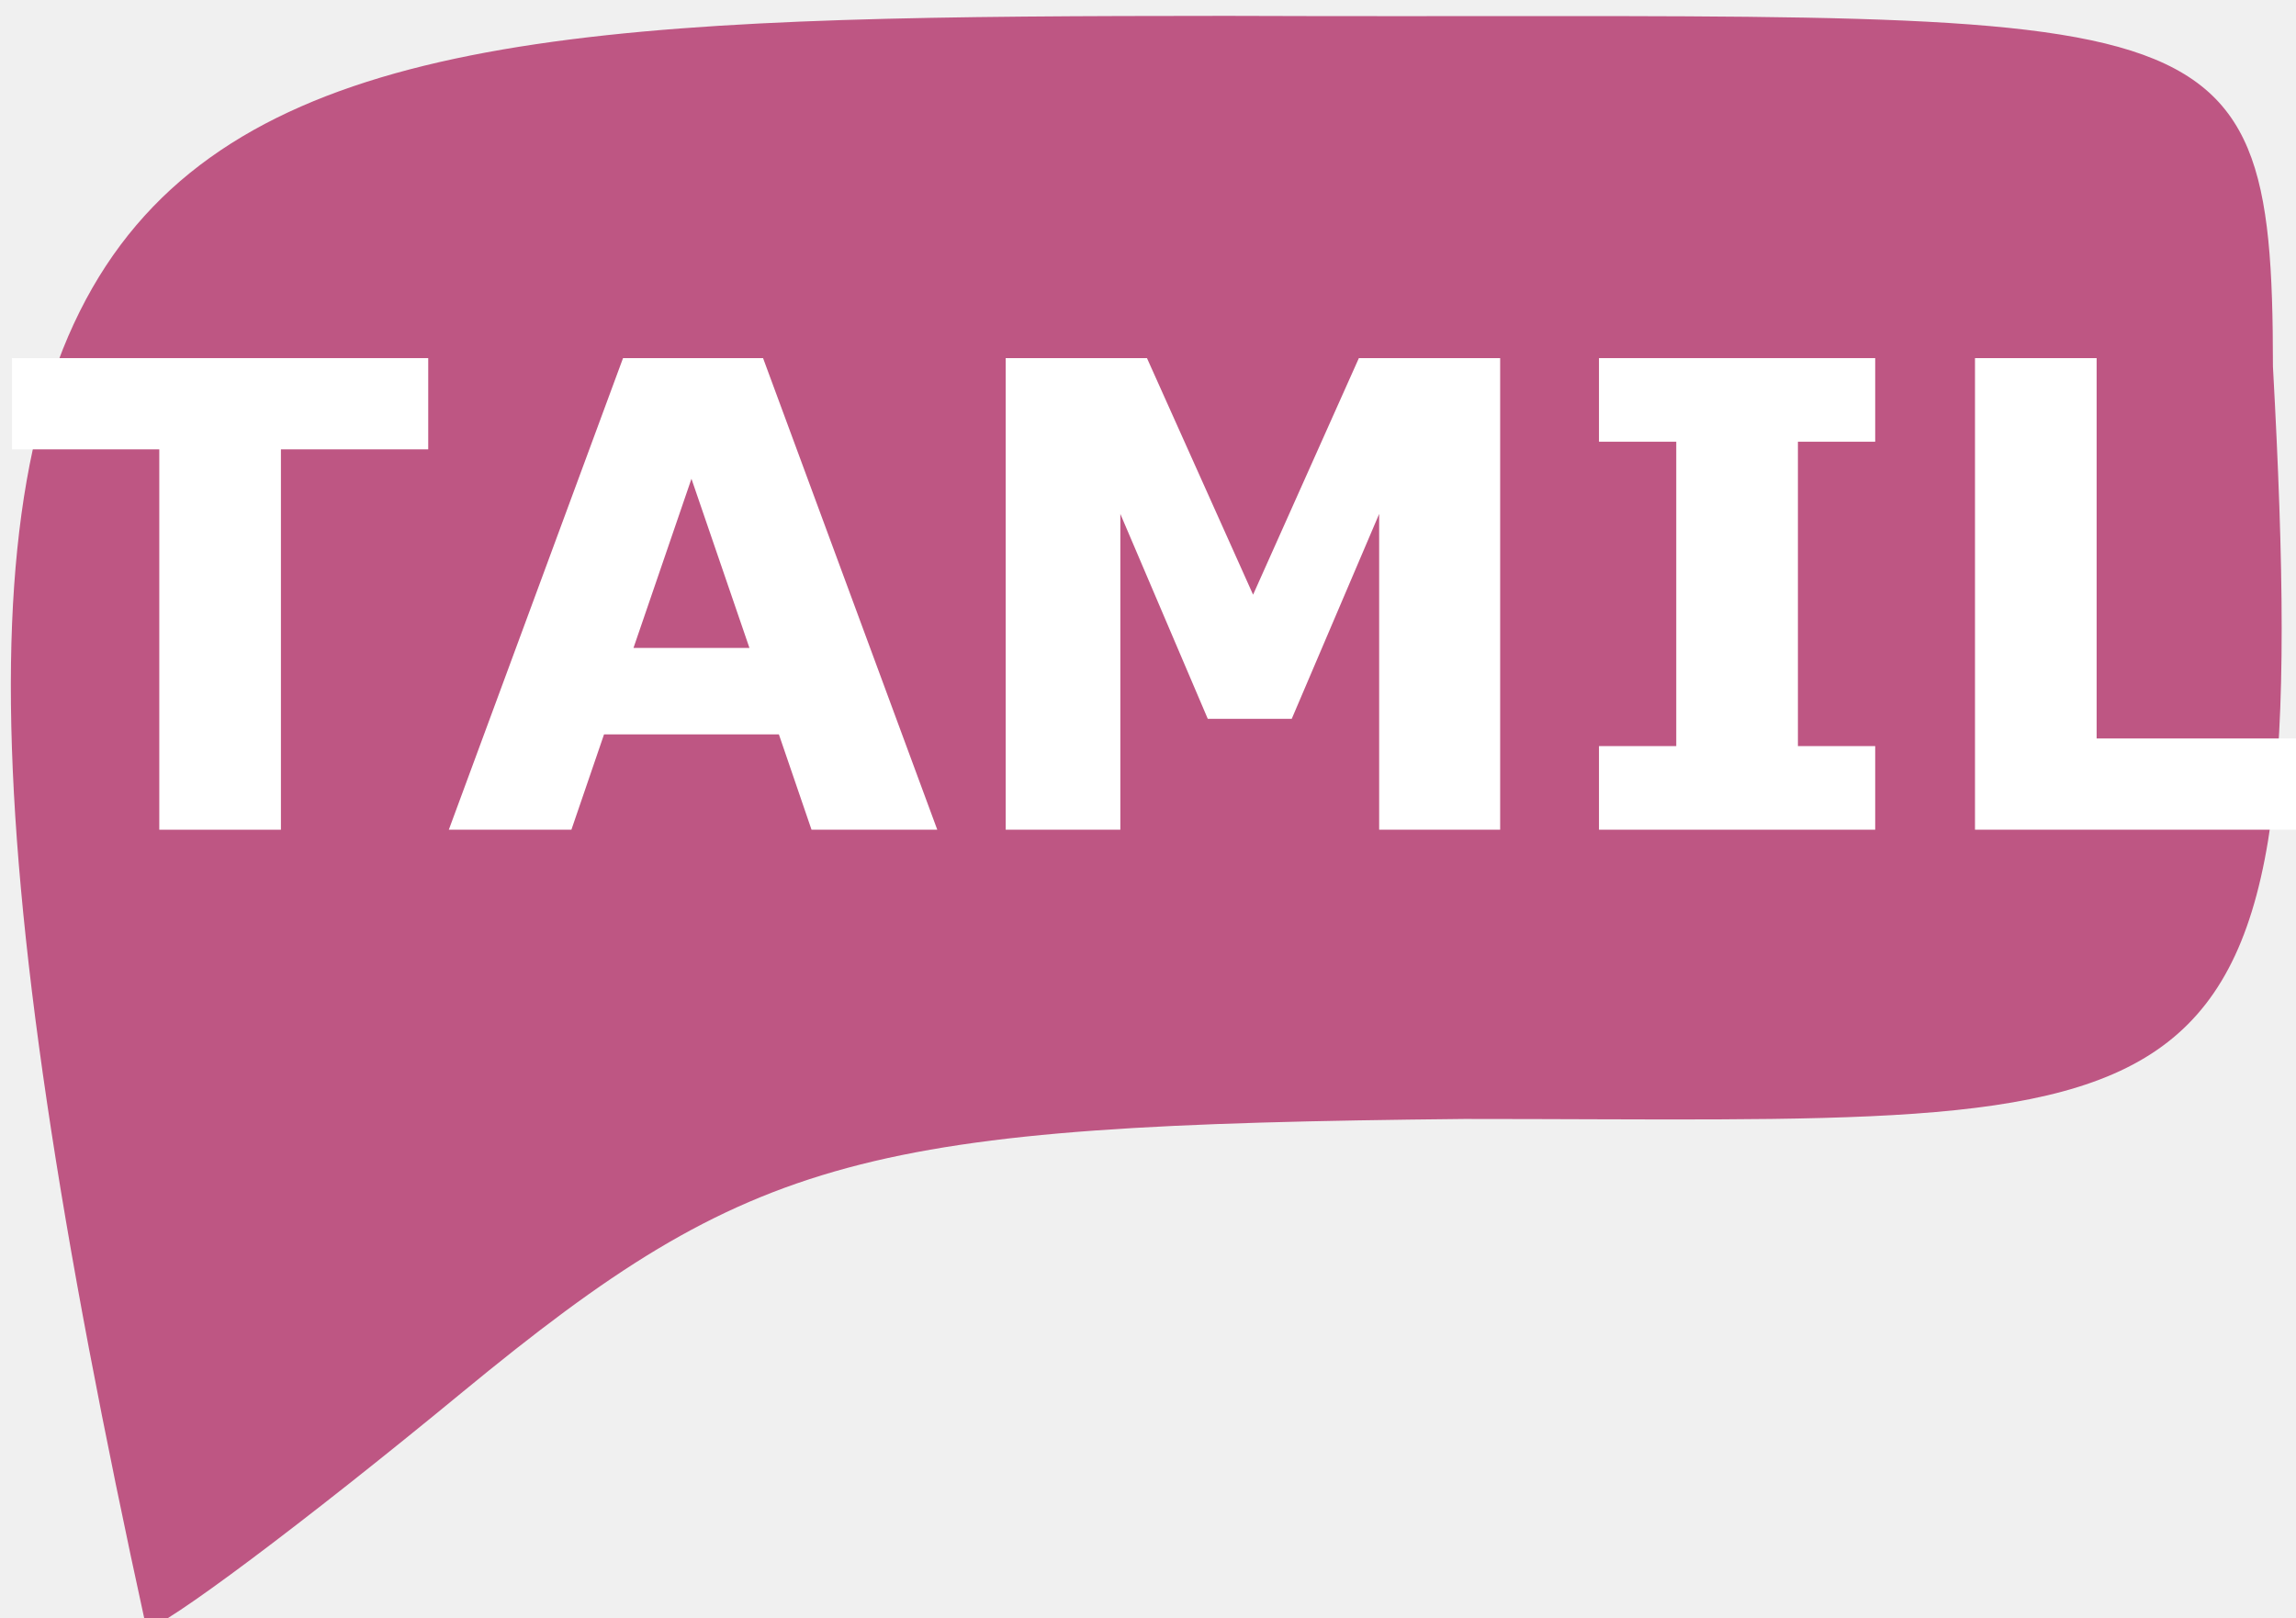
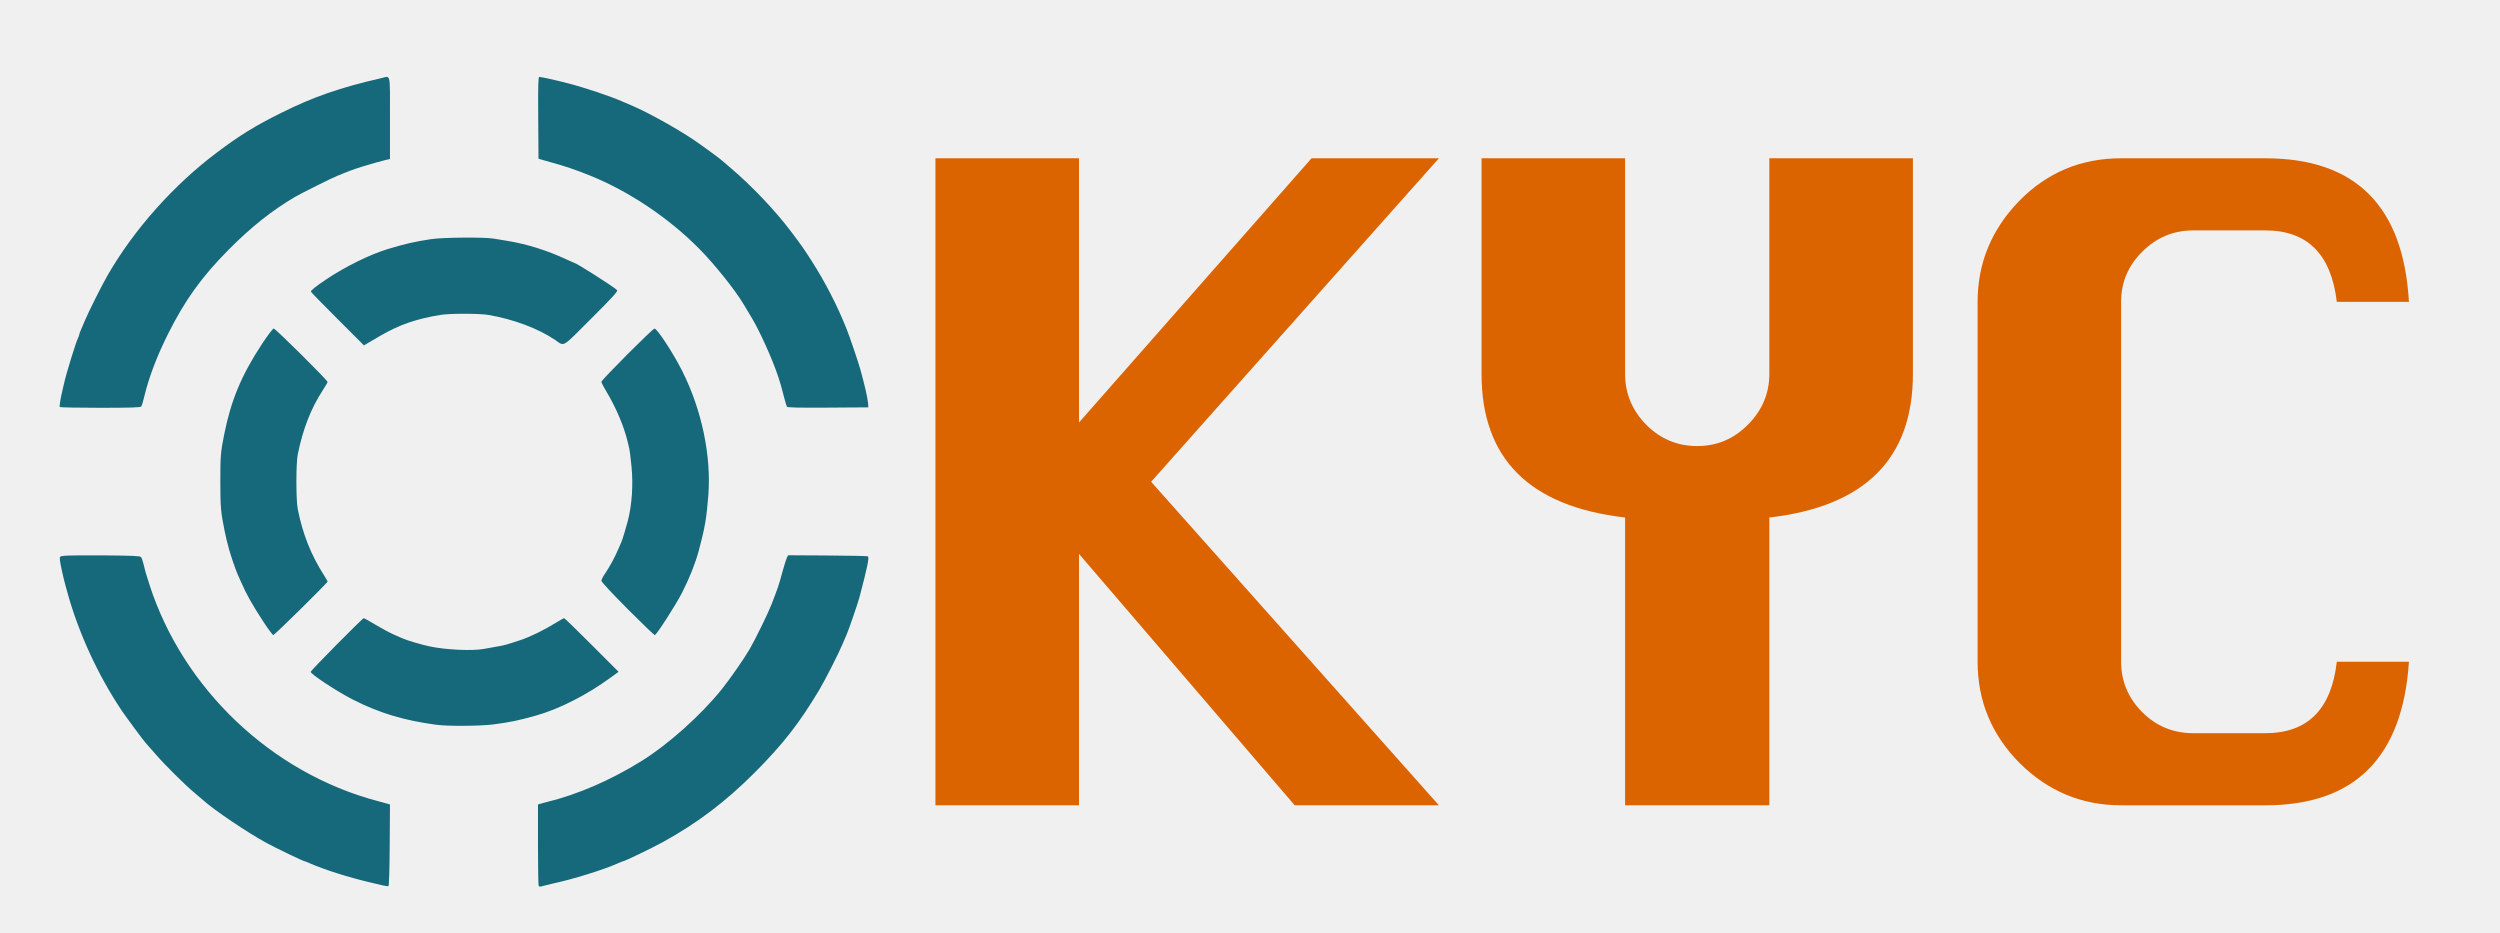
- <svg xmlns="http://www.w3.org/2000/svg" id="svg984" version="1.1" viewBox="0 0 105 74" height="74mm" width="105mm">
-   <defs id="defs978" />
+ <svg xmlns="http://www.w3.org/2000/svg" id="svg8" version="1.1" viewBox="0 0 118 44" height="44mm" width="118mm">
+   <defs id="defs2" />
  <g id="layer1">
-     <g transform="matrix(0.7387997,0,0,0.7387997,-20.53494,-59.01124)" id="g1610">
-       <path id="path2430" d="m 103.521,80.856 c 61.115,0.236 64.961,-2.349 64.969,21.708 2.714,49.436 -3.416,46.584 -50.051,46.584 -37.181,0.375 -43.996,2.071 -62.013,16.905 -9.774,8.058 -18.578,14.651 -19.564,14.651 -21.58,-98.607 -2.322,-99.805 66.659,-99.847 z" style="fill:#be5683;fill-opacity:1;stroke-width:1.743" />
-       <g aria-label="TAMIL" id="text2434" style="font-style:normal;font-variant:normal;font-weight:bold;font-stretch:normal;font-size:40.157px;line-height:1.25;font-family:sans-serif;-inkscape-font-specification:'sans-serif Bold';font-variant-ligatures:normal;font-variant-caps:normal;font-variant-numeric:normal;font-variant-east-asian:normal;fill:#ffffff;fill-opacity:1;stroke:none;stroke-width:1.004">
-         <path d="m 54.302,107.692 h -9.118 v 23.549 h -7.529 v -23.549 h -9.118 v -5.647 h 25.765 z" style="font-style:normal;font-variant:normal;font-weight:bold;font-stretch:normal;font-size:40.157px;font-family:sans-serif;-inkscape-font-specification:'sans-serif Bold';font-variant-ligatures:normal;font-variant-caps:normal;font-variant-numeric:normal;font-variant-east-asian:normal;fill:#ffffff;stroke-width:1.004" id="path1592" />
-         <path d="m 85.812,131.24 h -7.784 l -2.02,-5.902 H 65.185 l -2.02,5.902 h -7.588 l 10.784,-29.196 h 8.667 z M 74.185,119.986 70.596,109.515 67.008,119.986 Z" style="font-style:normal;font-variant:normal;font-weight:bold;font-stretch:normal;font-size:40.157px;font-family:sans-serif;-inkscape-font-specification:'sans-serif Bold';font-variant-ligatures:normal;font-variant-caps:normal;font-variant-numeric:normal;font-variant-east-asian:normal;fill:#ffffff;stroke-width:1.004" id="path1594" />
-         <path d="m 120.655,131.24 h -7.49 v -19.549 l -5.412,12.686 h -5.196 l -5.412,-12.686 v 19.549 h -7.098 v -29.196 h 8.745 l 6.569,14.647 6.549,-14.647 h 8.745 z" style="font-style:normal;font-variant:normal;font-weight:bold;font-stretch:normal;font-size:40.157px;font-family:sans-serif;-inkscape-font-specification:'sans-serif Bold';font-variant-ligatures:normal;font-variant-caps:normal;font-variant-numeric:normal;font-variant-east-asian:normal;fill:#ffffff;stroke-width:1.004" id="path1596" />
-         <path d="m 143.87,131.24 h -17.098 v -5.176 h 4.784 V 107.221 h -4.784 v -5.176 h 17.098 v 5.176 h -4.784 v 18.843 h 4.784 z" style="font-style:normal;font-variant:normal;font-weight:bold;font-stretch:normal;font-size:40.157px;font-family:sans-serif;-inkscape-font-specification:'sans-serif Bold';font-variant-ligatures:normal;font-variant-caps:normal;font-variant-numeric:normal;font-variant-east-asian:normal;fill:#ffffff;stroke-width:1.004" id="path1598" />
-         <path d="m 171.106,131.24 h -21.059 v -29.196 h 7.529 v 23.549 h 13.529 z" style="font-style:normal;font-variant:normal;font-weight:bold;font-stretch:normal;font-size:40.157px;font-family:sans-serif;-inkscape-font-specification:'sans-serif Bold';font-variant-ligatures:normal;font-variant-caps:normal;font-variant-numeric:normal;font-variant-east-asian:normal;fill:#ffffff;stroke-width:1.004" id="path1600" />
+     <g transform="translate(-30.99405,-83.15476)" id="g1062">
+       <g id="g1054" style="fill:#db6400;fill-opacity:1" transform="translate(0,0.7970364)">
+         <g style="font-style:normal;font-variant:normal;font-weight:normal;font-stretch:normal;font-size:40.718px;line-height:1.25;font-family:Krungthep;-inkscape-font-specification:'Krungthep Normal';font-variant-ligatures:normal;font-variant-caps:normal;font-variant-numeric:normal;font-variant-east-asian:normal;fill:#db6400;fill-opacity:1;stroke:none;stroke-width:1.018" id="text921" aria-label="KYC">
+           <path id="path959" style="font-style:normal;font-variant:normal;font-weight:normal;font-stretch:normal;font-size:40.718px;font-family:Krungthep;-inkscape-font-specification:'Krungthep Normal';font-variant-ligatures:normal;font-variant-caps:normal;font-variant-numeric:normal;font-variant-east-asian:normal;fill:#db6400;fill-opacity:1;stroke-width:1.018" d="M 75.147,120.367 V 89.829 h 6.776 V 102.299 L 92.898,89.829 h 6.012 l -13.583,15.269 13.583,15.269 h -6.807 L 81.923,108.502 v 11.865 z" />
+           <path id="path961" style="font-style:normal;font-variant:normal;font-weight:normal;font-stretch:normal;font-size:40.718px;font-family:Krungthep;-inkscape-font-specification:'Krungthep Normal';font-variant-ligatures:normal;font-variant-caps:normal;font-variant-numeric:normal;font-variant-east-asian:normal;fill:#db6400;fill-opacity:1;stroke-width:1.018" d="m 107.699,120.367 v -13.583 q -6.776,-0.779 -6.776,-6.776 V 89.829 h 6.776 v 10.179 q 0,1.384 1.002,2.402 1.002,1.002 2.402,1.002 1.384,0 2.386,-1.002 1.018,-1.018 1.018,-2.402 V 89.829 h 6.776 v 10.179 q 0,5.996 -6.776,6.776 v 13.583 z" />
+           <path id="path963" style="font-style:normal;font-variant:normal;font-weight:normal;font-stretch:normal;font-size:40.718px;font-family:Krungthep;-inkscape-font-specification:'Krungthep Normal';font-variant-ligatures:normal;font-variant-caps:normal;font-variant-numeric:normal;font-variant-east-asian:normal;fill:#db6400;fill-opacity:1;stroke-width:1.018" d="m 144.696,113.592 c -0.297,4.517 -2.555,6.776 -6.776,6.776 h -6.807 c -1.856,0 -3.451,-0.663 -4.788,-1.988 -1.325,-1.336 -1.988,-2.932 -1.988,-4.788 V 96.605 c 0,-1.824 0.652,-3.409 1.956,-4.756 1.315,-1.347 2.921,-2.02 4.819,-2.02 h 6.807 c 4.263,0 6.521,2.259 6.776,6.776 h -3.404 c -0.265,-2.248 -1.389,-3.372 -3.372,-3.372 h -3.404 c -0.933,0 -1.734,0.334 -2.402,1.002 -0.668,0.657 -1.002,1.447 -1.002,2.37 v 16.987 c 0,0.912 0.329,1.702 0.986,2.37 0.668,0.668 1.474,1.002 2.418,1.002 h 3.404 c 1.993,0 3.117,-1.124 3.372,-3.372 z" />
+         </g>
      </g>
+       <path style="fill:#16697a;fill-opacity:1;stroke-width:0.05" d="m 49.077,124.949 c -0.11,-0.026 -0.39,-0.092 -0.624,-0.147 -0.999,-0.234 -2.181,-0.609 -2.831,-0.898 -0.116,-0.052 -0.222,-0.094 -0.236,-0.094 -0.069,0 -1.373,-0.627 -1.848,-0.888 -0.915,-0.503 -2.443,-1.536 -2.945,-1.99 -0.055,-0.05 -0.235,-0.203 -0.399,-0.34 -0.482,-0.401 -1.397,-1.309 -1.863,-1.847 -0.237,-0.274 -0.445,-0.51 -0.461,-0.524 -0.057,-0.049 -0.93,-1.228 -1.128,-1.522 -1.121,-1.672 -2.045,-3.68 -2.569,-5.589 -0.03,-0.11 -0.074,-0.267 -0.096,-0.349 -0.102,-0.367 -0.242,-1.013 -0.255,-1.173 -0.014,-0.174 -0.013,-0.175 0.22,-0.202 0.129,-0.015 0.98,-0.022 1.891,-0.016 1.296,0.009 1.669,0.025 1.715,0.077 0.032,0.036 0.087,0.189 0.122,0.34 0.07,0.303 0.098,0.4 0.274,0.949 1.584,4.933 5.777,8.91 10.782,10.23 0.192,0.051 0.4,0.107 0.462,0.126 l 0.113,0.034 -0.013,1.923 c -0.008,1.231 -0.031,1.927 -0.063,1.935 -0.027,0.006 -0.14,-0.01 -0.249,-0.036 z m 7.343,0.025 c -0.018,-0.018 -0.033,-0.891 -0.033,-1.94 v -1.907 l 0.112,-0.035 c 0.062,-0.019 0.191,-0.054 0.287,-0.077 1.479,-0.362 3.015,-1.026 4.491,-1.942 1.25,-0.776 2.793,-2.155 3.774,-3.372 0.387,-0.481 1.063,-1.453 1.334,-1.921 0.266,-0.459 0.866,-1.685 1.024,-2.096 0.302,-0.783 0.349,-0.921 0.505,-1.497 0.085,-0.316 0.183,-0.63 0.216,-0.699 l 0.061,-0.125 1.859,0.011 c 1.023,0.006 1.881,0.024 1.907,0.04 0.075,0.046 -0.023,0.52 -0.4,1.944 -0.073,0.274 -0.506,1.533 -0.599,1.741 -0.051,0.113 -0.133,0.306 -0.184,0.429 -0.183,0.446 -0.827,1.713 -1.12,2.204 -0.93,1.557 -1.718,2.566 -3.037,3.887 -1.37,1.372 -2.692,2.374 -4.318,3.273 -0.499,0.276 -1.825,0.915 -1.898,0.915 -0.013,0 -0.119,0.042 -0.236,0.094 -0.699,0.311 -2.127,0.755 -3.081,0.958 -0.151,0.032 -0.34,0.078 -0.419,0.102 -0.174,0.052 -0.203,0.054 -0.246,0.01 z m -4.823,-7.608 c -1.547,-0.209 -2.683,-0.551 -3.942,-1.188 -0.736,-0.373 -1.996,-1.201 -1.996,-1.312 0,-0.063 2.443,-2.533 2.505,-2.533 0.021,0 0.268,0.138 0.55,0.307 0.282,0.169 0.659,0.372 0.837,0.451 0.178,0.079 0.369,0.164 0.424,0.188 0.247,0.11 0.949,0.316 1.347,0.396 0.77,0.155 1.976,0.208 2.505,0.109 0.132,-0.025 0.397,-0.072 0.589,-0.105 0.388,-0.066 0.448,-0.083 1.119,-0.304 0.487,-0.161 1.131,-0.475 1.712,-0.835 0.185,-0.114 0.353,-0.208 0.375,-0.208 0.021,0 0.608,0.57 1.304,1.266 l 1.265,1.266 -0.368,0.268 c -1.128,0.824 -2.417,1.481 -3.511,1.791 -0.849,0.24 -1.231,0.32 -2.046,0.426 -0.601,0.078 -2.139,0.088 -2.67,0.016 z m -8.191,-4.897 c -0.513,-0.784 -0.78,-1.26 -1.041,-1.858 -0.06,-0.137 -0.139,-0.317 -0.176,-0.399 -0.074,-0.167 -0.31,-0.86 -0.378,-1.11 -0.119,-0.439 -0.149,-0.562 -0.215,-0.886 -0.182,-0.892 -0.202,-1.123 -0.202,-2.345 1.5e-4,-1.191 0.015,-1.374 0.179,-2.196 0.326,-1.631 0.813,-2.8 1.782,-4.278 0.269,-0.41 0.516,-0.735 0.558,-0.736 0.081,-0.001 2.544,2.441 2.542,2.521 -5.66e-4,0.026 -0.103,0.205 -0.229,0.397 -0.554,0.851 -0.936,1.829 -1.177,3.019 -0.087,0.43 -0.087,2.157 2.83e-4,2.595 0.236,1.181 0.626,2.161 1.245,3.125 0.089,0.138 0.161,0.267 0.161,0.286 0,0.06 -2.502,2.526 -2.562,2.525 -0.032,-5.7e-4 -0.252,-0.298 -0.489,-0.661 z m 17.209,-0.573 c -0.704,-0.705 -1.235,-1.274 -1.235,-1.326 0,-0.05 0.065,-0.184 0.144,-0.299 0.244,-0.355 0.487,-0.804 0.68,-1.256 0.047,-0.11 0.104,-0.244 0.128,-0.299 0.046,-0.107 0.222,-0.686 0.295,-0.973 0.196,-0.767 0.26,-1.71 0.174,-2.57 -0.038,-0.384 -0.083,-0.755 -0.1,-0.823 -0.016,-0.069 -0.053,-0.226 -0.083,-0.349 -0.173,-0.732 -0.561,-1.641 -1.03,-2.413 -0.114,-0.188 -0.208,-0.373 -0.208,-0.412 0,-0.088 2.422,-2.515 2.507,-2.512 0.131,0.005 0.897,1.18 1.318,2.022 0.917,1.832 1.367,3.991 1.221,5.866 -0.082,1.059 -0.168,1.555 -0.455,2.613 -0.158,0.585 -0.439,1.289 -0.787,1.971 -0.296,0.58 -1.206,1.993 -1.285,1.995 -0.028,5.7e-4 -0.606,-0.555 -1.285,-1.234 z m -26.799,-9.53 c -0.024,-0.039 0.031,-0.389 0.114,-0.736 0.026,-0.11 0.063,-0.267 0.08,-0.349 0.103,-0.476 0.575,-2.007 0.672,-2.182 0.026,-0.048 0.048,-0.11 0.048,-0.138 0,-0.028 0.043,-0.146 0.095,-0.263 0.052,-0.116 0.136,-0.313 0.187,-0.436 0.158,-0.385 0.793,-1.651 1.065,-2.121 1.249,-2.164 3.115,-4.257 5.165,-5.796 1.08,-0.81 1.768,-1.235 2.994,-1.847 1.546,-0.772 2.809,-1.211 4.775,-1.66 0.429,-0.098 0.39,-0.286 0.39,1.883 v 1.937 l -0.262,0.063 c -0.144,0.035 -0.318,0.081 -0.387,0.103 -0.069,0.022 -0.226,0.069 -0.349,0.103 -0.425,0.119 -0.832,0.257 -1.173,0.399 -0.055,0.023 -0.201,0.082 -0.324,0.132 -0.27,0.108 -1.683,0.814 -1.988,0.992 -1.08,0.632 -2.079,1.426 -3.136,2.493 -1.273,1.286 -2.054,2.371 -2.853,3.967 -0.536,1.069 -0.922,2.091 -1.136,3.005 -0.047,0.2 -0.106,0.392 -0.133,0.426 -0.037,0.048 -0.484,0.062 -1.935,0.062 -1.038,0 -1.897,-0.017 -1.91,-0.037 z m 34.32,-0.015 c -0.018,-0.03 -0.078,-0.226 -0.131,-0.437 -0.138,-0.538 -0.168,-0.643 -0.28,-0.982 -0.28,-0.843 -0.882,-2.174 -1.274,-2.819 -0.108,-0.178 -0.274,-0.454 -0.368,-0.612 C 65.688,96.837 64.724,95.632 64.003,94.902 62.555,93.436 60.664,92.171 58.807,91.426 58.156,91.165 57.613,90.981 57.011,90.819 56.901,90.79 56.721,90.738 56.611,90.705 l -0.2,-0.06 -0.013,-1.929 c -0.01,-1.527 1e-4,-1.929 0.05,-1.929 0.103,6.5e-5 0.722,0.137 1.356,0.3 0.781,0.201 1.992,0.606 2.574,0.862 0.151,0.066 0.375,0.163 0.498,0.215 0.701,0.298 2.029,1.036 2.844,1.58 0.334,0.223 1.284,0.916 1.349,0.985 0.014,0.014 0.171,0.149 0.349,0.299 1.028,0.865 2.158,2.051 2.924,3.07 0.516,0.686 0.584,0.784 0.949,1.353 0.657,1.025 1.223,2.126 1.666,3.239 0.148,0.371 0.55,1.555 0.643,1.895 0.12,0.438 0.158,0.585 0.251,0.973 0.056,0.233 0.107,0.514 0.115,0.624 l 0.013,0.2 -1.905,0.013 c -1.326,0.009 -1.915,-0.003 -1.939,-0.041 z M 46.93,98.215 c -0.684,-0.684 -1.251,-1.264 -1.259,-1.291 -0.019,-0.056 0.217,-0.245 0.743,-0.597 0.888,-0.595 2.045,-1.162 2.888,-1.418 0.808,-0.245 1.245,-0.345 2.041,-0.467 0.54,-0.083 2.522,-0.1 2.952,-0.025 0.149,0.026 0.439,0.074 0.645,0.107 0.912,0.146 1.88,0.45 2.786,0.873 0.201,0.094 0.374,0.171 0.383,0.171 0.091,0 1.848,1.119 2.009,1.279 0.052,0.051 -0.178,0.305 -1.212,1.339 -1.424,1.424 -1.256,1.324 -1.707,1.016 -0.79,-0.539 -1.994,-0.99 -3.164,-1.184 -0.42,-0.07 -1.802,-0.071 -2.234,-0.002 -1.152,0.185 -1.948,0.461 -2.875,0.998 -0.22,0.127 -0.479,0.279 -0.576,0.338 l -0.177,0.106 z" id="path1048" />
    </g>
  </g>
</svg>
